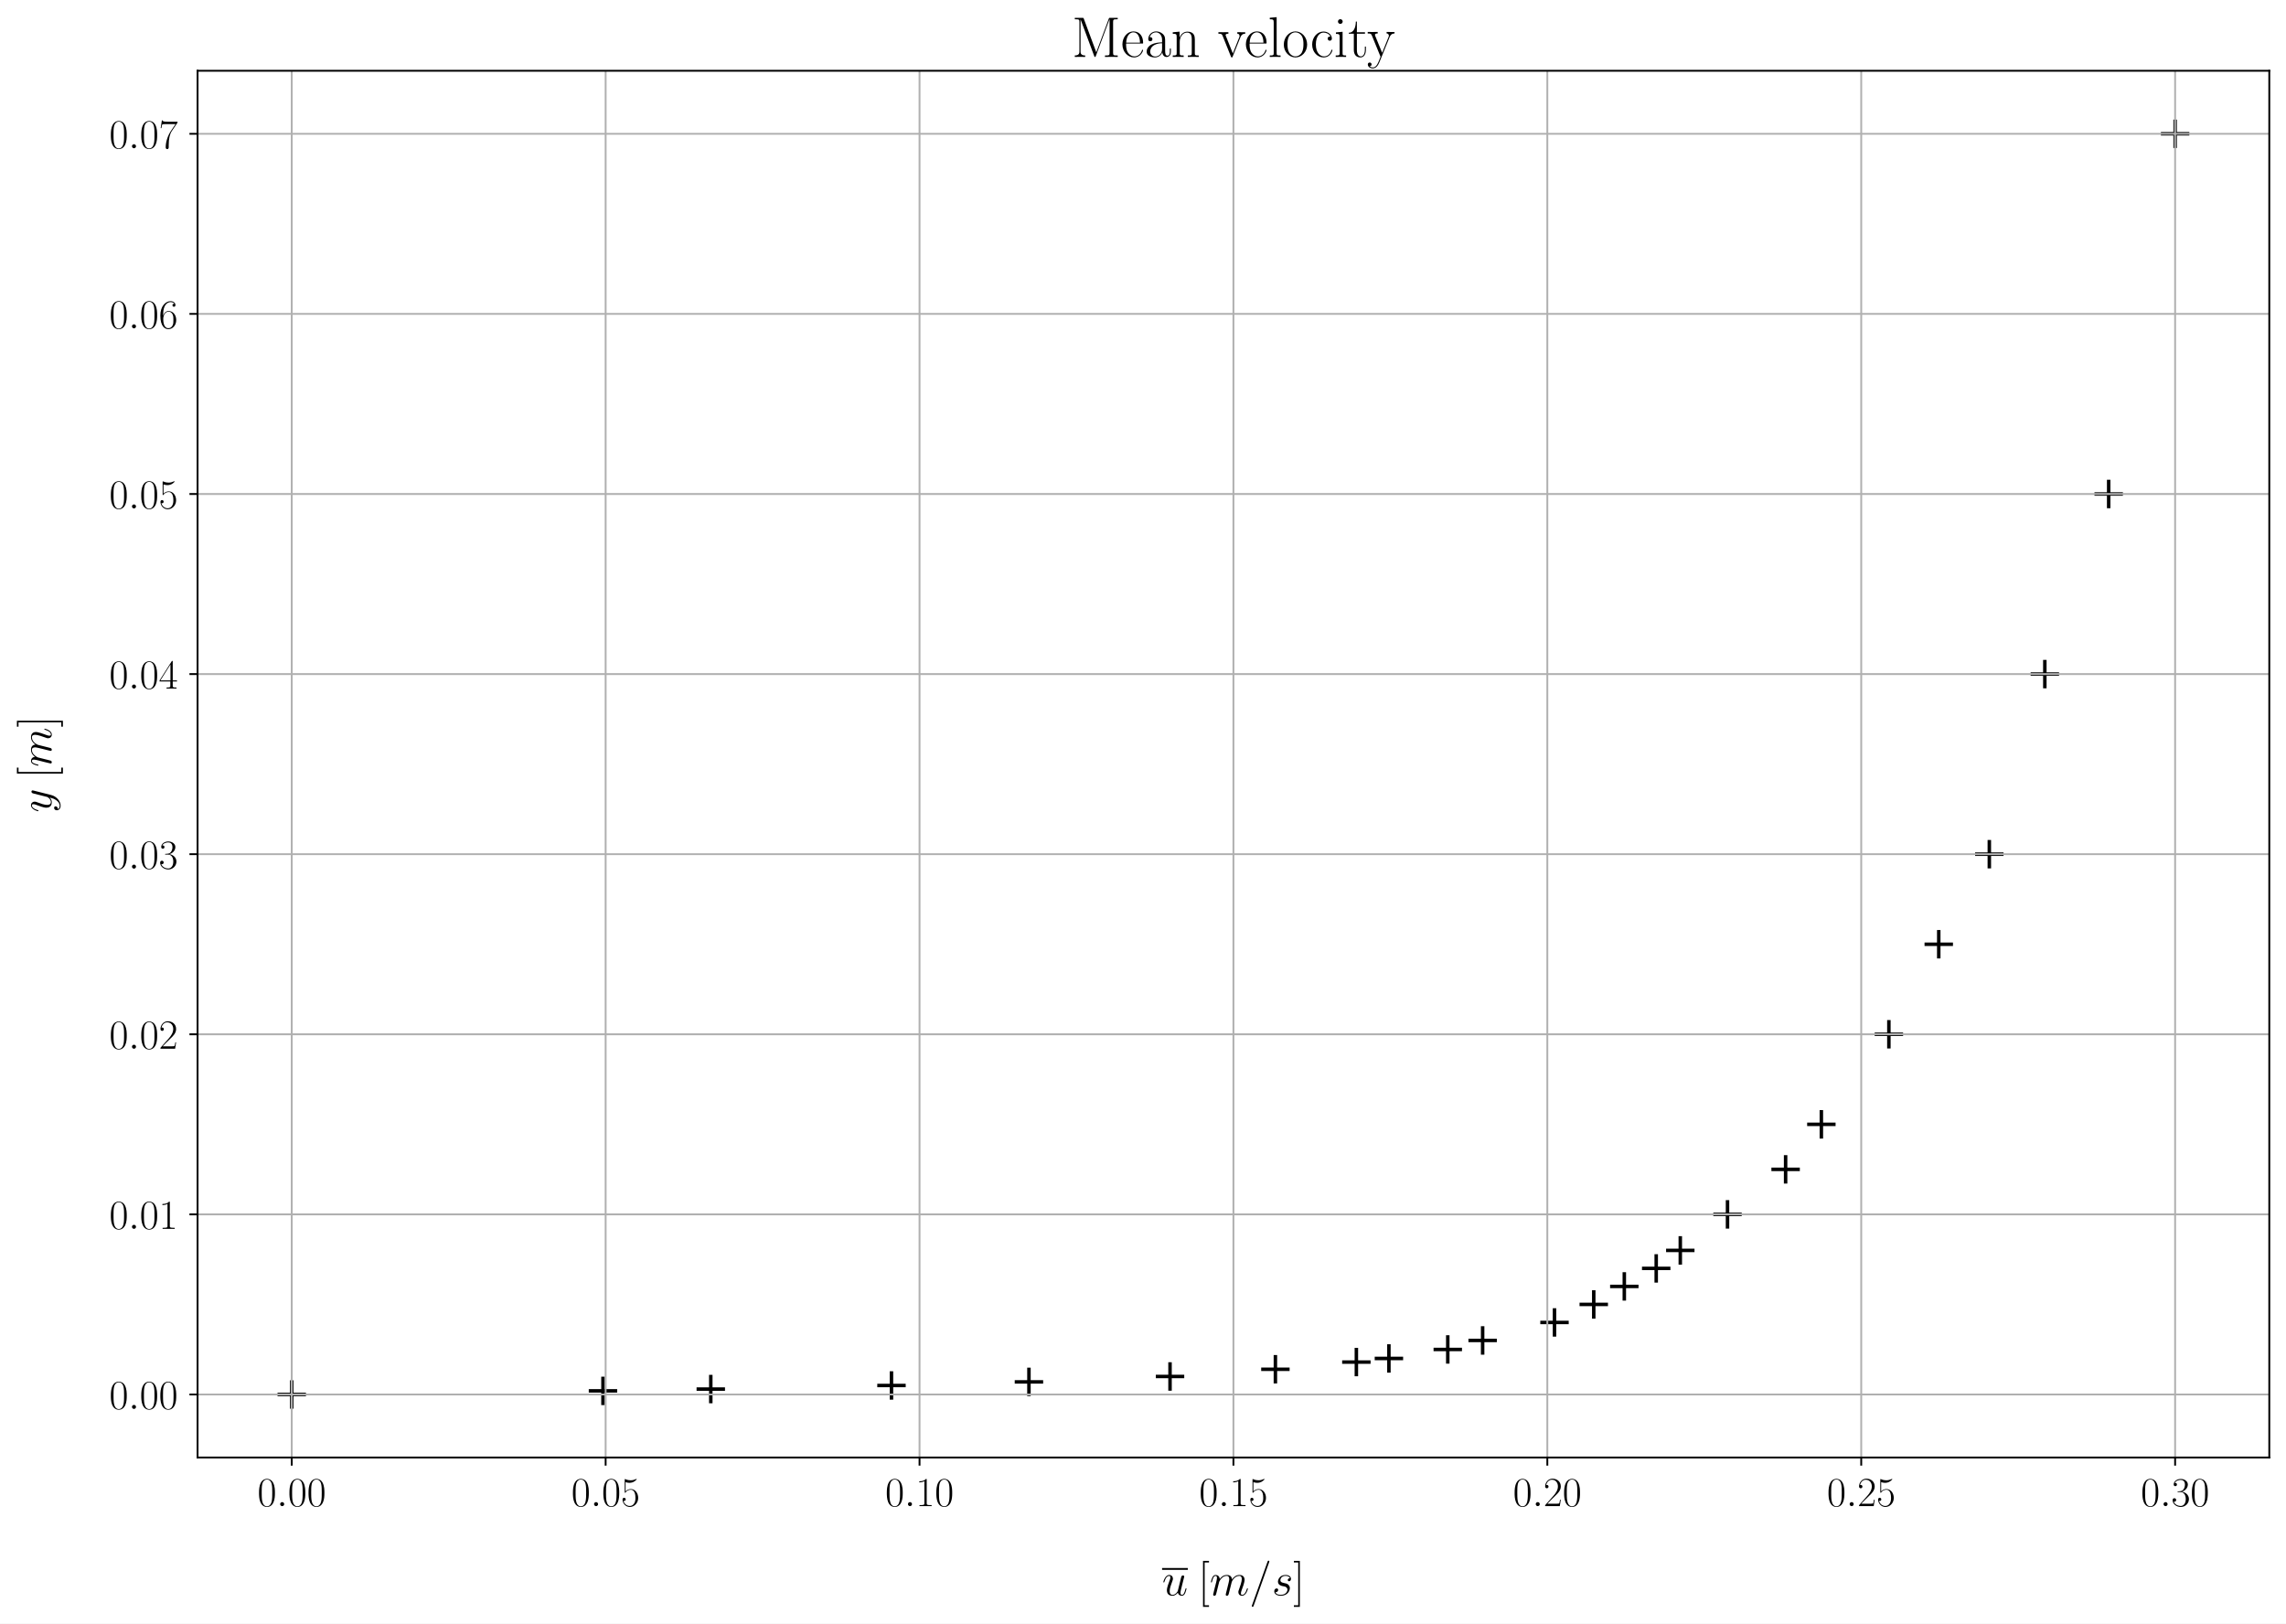
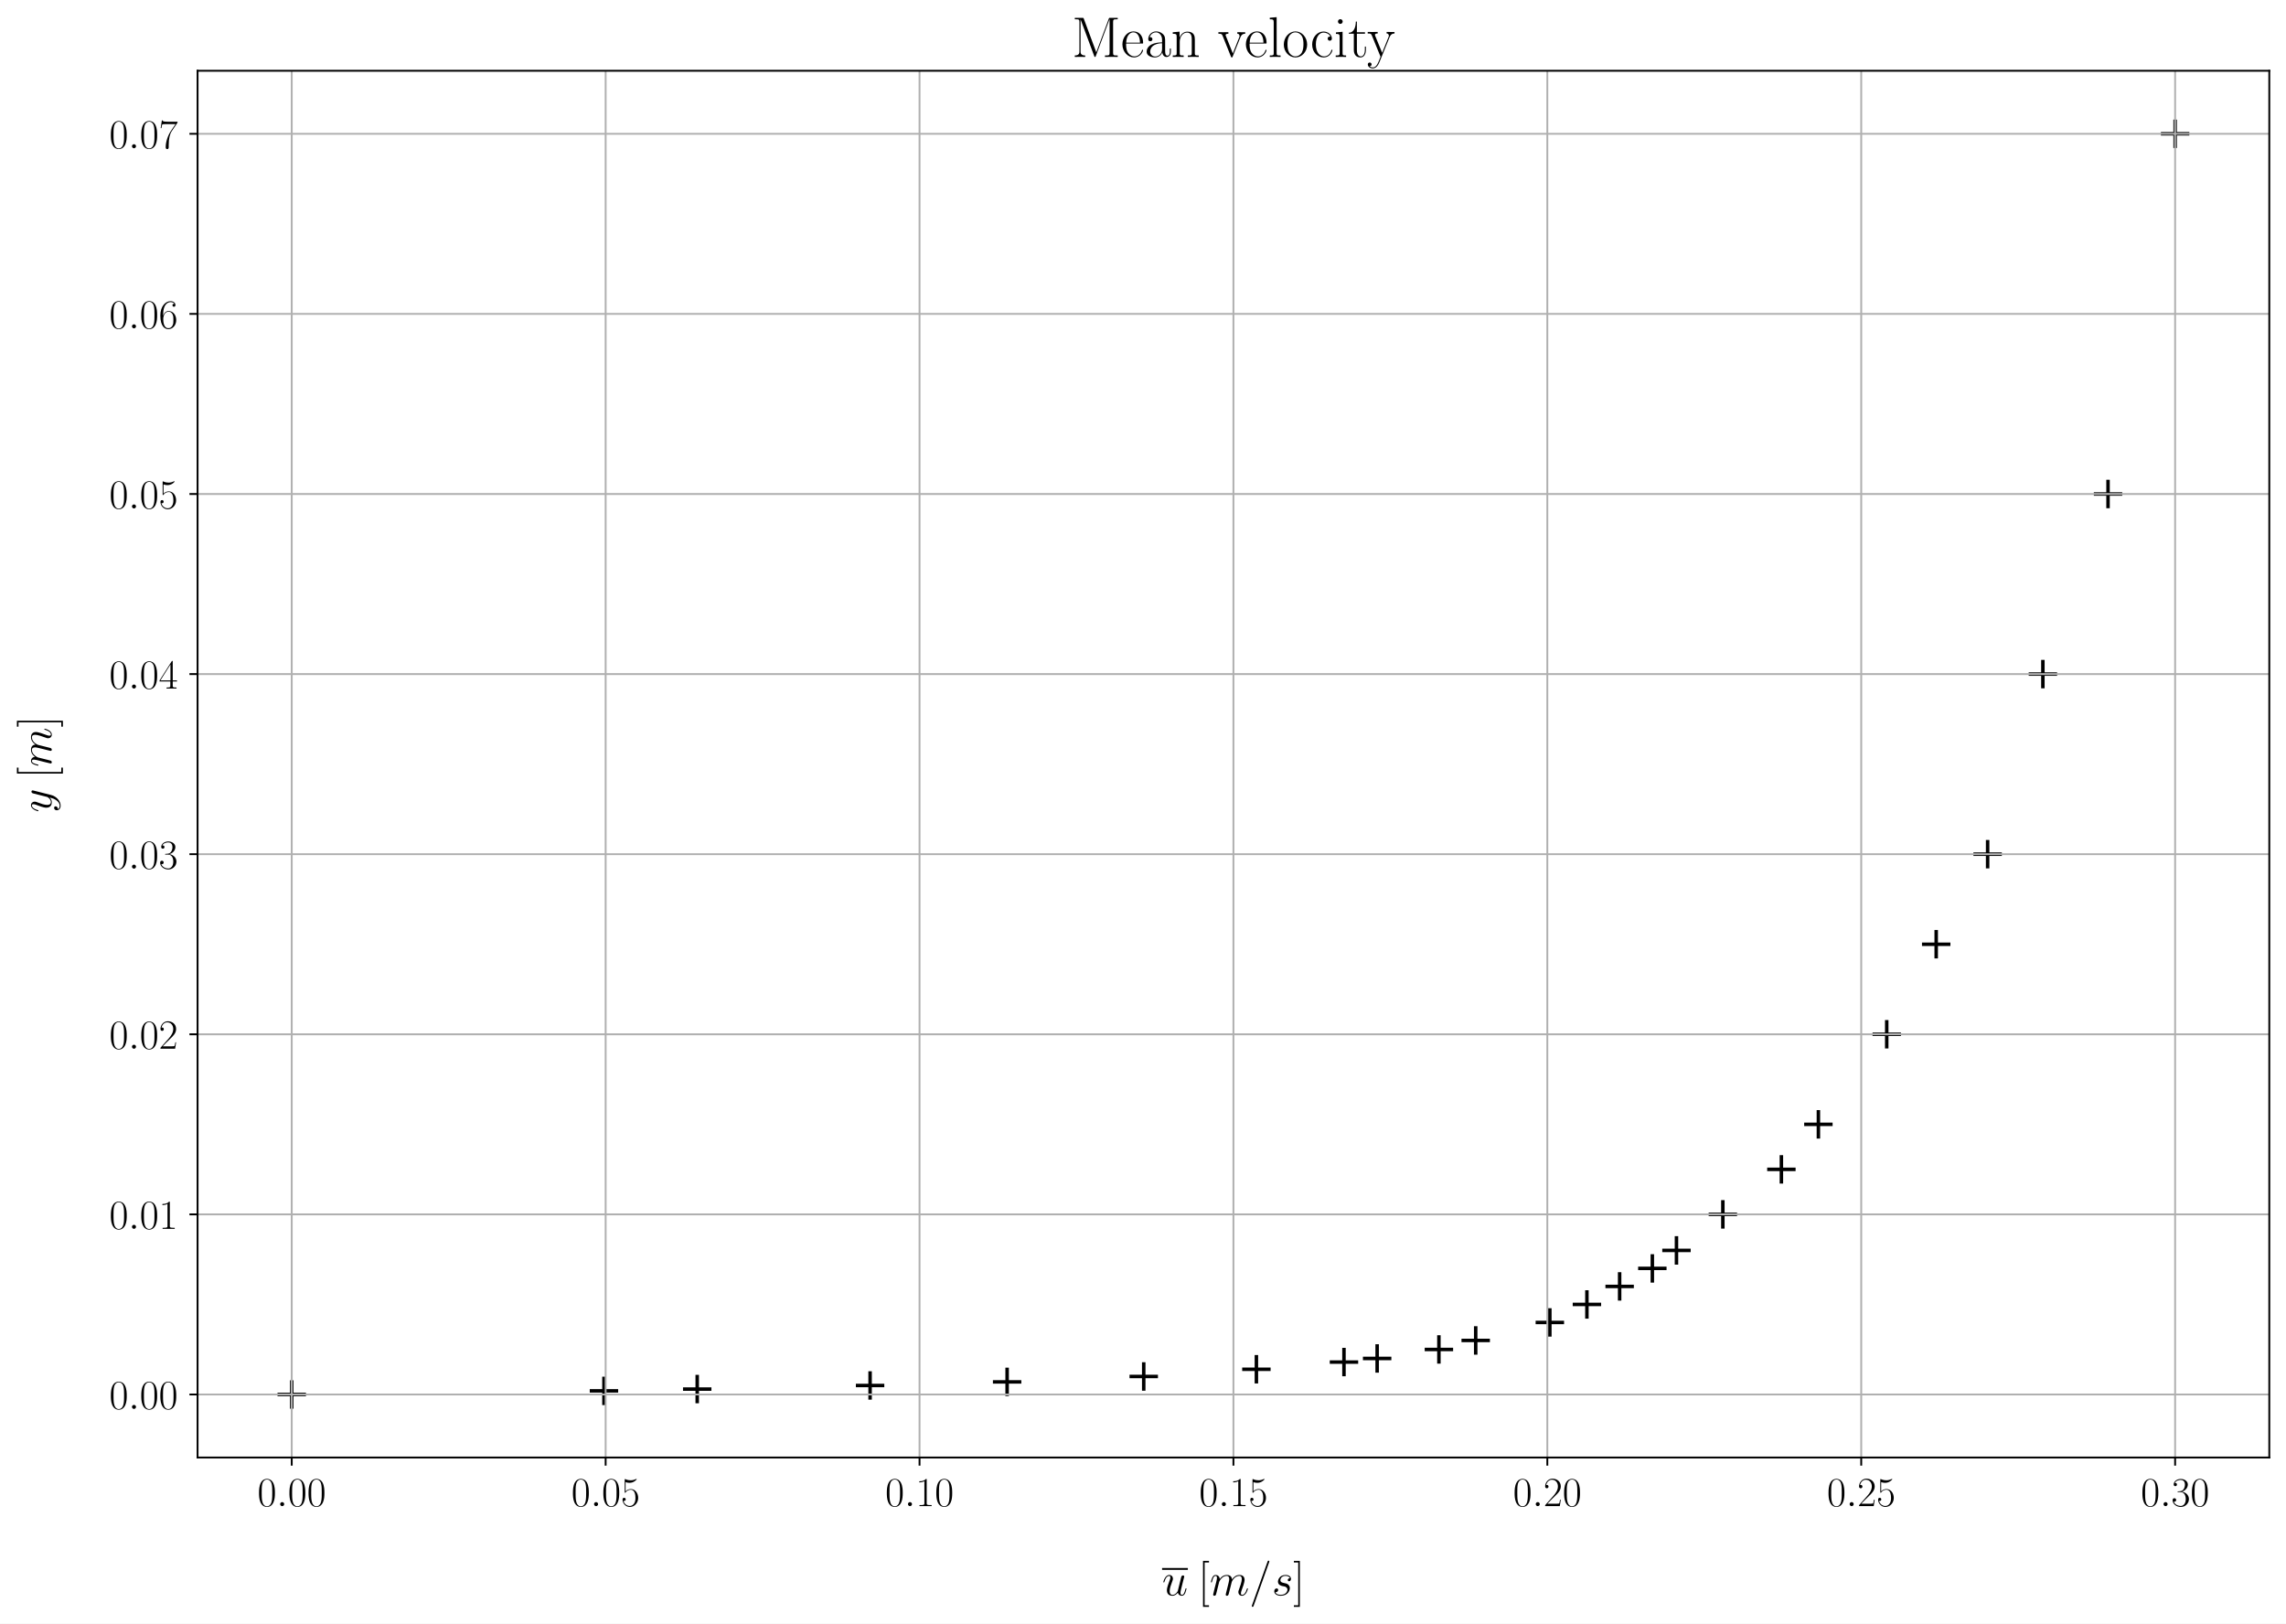
<svg xmlns="http://www.w3.org/2000/svg" xmlns:xlink="http://www.w3.org/1999/xlink" width="985.141pt" height="699.663pt" viewBox="0 0 985.141 699.663" version="1.1">
  <defs>
    <style type="text/css">*{stroke-linejoin: round; stroke-linecap: butt}</style>
  </defs>
  <g id="figure_1">
    <g id="patch_1">
      <path d="M 0 699.663  L 985.141 699.663  L 985.141 0  L 0 0  z " style="fill: #ffffff" />
    </g>
    <g id="axes_1">
      <g id="patch_2">
        <path d="M 85.141 628.096  L 977.941 628.096  L 977.941 30.496  L 85.141 30.496  z " style="fill: #ffffff" />
      </g>
      <g id="PathCollection_1">
        <defs>
-           <path id="m338e5d189f" d="M -6.124 0  L 6.124 0  M 0 6.124  L 0 -6.124  " style="stroke: #000000; stroke-width: 1.5" />
+           <path id="me5a46e0481" d="M -6.124 0  L 6.124 0  M 0 6.124  L 0 -6.124  " style="stroke: #000000; stroke-width: 1.5" />
        </defs>
-         <g clip-path="url(#pfe039bc3ae)">
-           <use xlink:href="#m338e5d189f" x="125.723" y="600.933" style="stroke: #000000; stroke-width: 1.5" />
-           <use xlink:href="#m338e5d189f" x="259.849" y="599.38" style="stroke: #000000; stroke-width: 1.5" />
-           <use xlink:href="#m338e5d189f" x="306.309" y="598.604" style="stroke: #000000; stroke-width: 1.5" />
-           <use xlink:href="#m338e5d189f" x="384.179" y="597.052" style="stroke: #000000; stroke-width: 1.5" />
-           <use xlink:href="#m338e5d189f" x="443.417" y="595.5" style="stroke: #000000; stroke-width: 1.5" />
-           <use xlink:href="#m338e5d189f" x="504.218" y="593.172" style="stroke: #000000; stroke-width: 1.5" />
-           <use xlink:href="#m338e5d189f" x="549.627" y="590.067" style="stroke: #000000; stroke-width: 1.5" />
-           <use xlink:href="#m338e5d189f" x="584.521" y="586.963" style="stroke: #000000; stroke-width: 1.5" />
-           <use xlink:href="#m338e5d189f" x="598.544" y="585.411" style="stroke: #000000; stroke-width: 1.5" />
-           <use xlink:href="#m338e5d189f" x="623.91" y="581.53" style="stroke: #000000; stroke-width: 1.5" />
-           <use xlink:href="#m338e5d189f" x="638.936" y="577.649" style="stroke: #000000; stroke-width: 1.5" />
-           <use xlink:href="#m338e5d189f" x="669.905" y="569.888" style="stroke: #000000; stroke-width: 1.5" />
-           <use xlink:href="#m338e5d189f" x="686.819" y="562.127" style="stroke: #000000; stroke-width: 1.5" />
-           <use xlink:href="#m338e5d189f" x="699.989" y="554.366" style="stroke: #000000; stroke-width: 1.5" />
-           <use xlink:href="#m338e5d189f" x="713.736" y="546.605" style="stroke: #000000; stroke-width: 1.5" />
-           <use xlink:href="#m338e5d189f" x="724.114" y="538.844" style="stroke: #000000; stroke-width: 1.5" />
-           <use xlink:href="#m338e5d189f" x="744.464" y="523.322" style="stroke: #000000; stroke-width: 1.5" />
-           <use xlink:href="#m338e5d189f" x="769.502" y="503.92" style="stroke: #000000; stroke-width: 1.5" />
-           <use xlink:href="#m338e5d189f" x="784.907" y="484.517" style="stroke: #000000; stroke-width: 1.5" />
-           <use xlink:href="#m338e5d189f" x="814.005" y="445.712" style="stroke: #000000; stroke-width: 1.5" />
-           <use xlink:href="#m338e5d189f" x="835.496" y="406.907" style="stroke: #000000; stroke-width: 1.5" />
-           <use xlink:href="#m338e5d189f" x="857.29" y="368.101" style="stroke: #000000; stroke-width: 1.5" />
-           <use xlink:href="#m338e5d189f" x="881.212" y="290.491" style="stroke: #000000; stroke-width: 1.5" />
-           <use xlink:href="#m338e5d189f" x="908.724" y="212.881" style="stroke: #000000; stroke-width: 1.5" />
-           <use xlink:href="#m338e5d189f" x="937.359" y="57.66" style="stroke: #000000; stroke-width: 1.5" />
+         <g clip-path="url(#pc923a6fde2)">
+           <use xlink:href="#me5a46e0481" x="125.723" y="600.933" style="stroke: #000000; stroke-width: 1.5" />
+           <use xlink:href="#me5a46e0481" x="260.273" y="599.38" style="stroke: #000000; stroke-width: 1.5" />
+           <use xlink:href="#me5a46e0481" x="300.464" y="598.604" style="stroke: #000000; stroke-width: 1.5" />
+           <use xlink:href="#me5a46e0481" x="374.96" y="597.052" style="stroke: #000000; stroke-width: 1.5" />
+           <use xlink:href="#me5a46e0481" x="434.014" y="595.5" style="stroke: #000000; stroke-width: 1.5" />
+           <use xlink:href="#me5a46e0481" x="492.886" y="593.172" style="stroke: #000000; stroke-width: 1.5" />
+           <use xlink:href="#me5a46e0481" x="541.438" y="590.067" style="stroke: #000000; stroke-width: 1.5" />
+           <use xlink:href="#me5a46e0481" x="579.178" y="586.963" style="stroke: #000000; stroke-width: 1.5" />
+           <use xlink:href="#me5a46e0481" x="593.475" y="585.411" style="stroke: #000000; stroke-width: 1.5" />
+           <use xlink:href="#me5a46e0481" x="620.089" y="581.53" style="stroke: #000000; stroke-width: 1.5" />
+           <use xlink:href="#me5a46e0481" x="635.947" y="577.649" style="stroke: #000000; stroke-width: 1.5" />
+           <use xlink:href="#me5a46e0481" x="667.898" y="569.888" style="stroke: #000000; stroke-width: 1.5" />
+           <use xlink:href="#me5a46e0481" x="683.873" y="562.127" style="stroke: #000000; stroke-width: 1.5" />
+           <use xlink:href="#me5a46e0481" x="697.974" y="554.366" style="stroke: #000000; stroke-width: 1.5" />
+           <use xlink:href="#me5a46e0481" x="712.069" y="546.605" style="stroke: #000000; stroke-width: 1.5" />
+           <use xlink:href="#me5a46e0481" x="722.472" y="538.844" style="stroke: #000000; stroke-width: 1.5" />
+           <use xlink:href="#me5a46e0481" x="742.458" y="523.322" style="stroke: #000000; stroke-width: 1.5" />
+           <use xlink:href="#me5a46e0481" x="767.682" y="503.92" style="stroke: #000000; stroke-width: 1.5" />
+           <use xlink:href="#me5a46e0481" x="783.627" y="484.517" style="stroke: #000000; stroke-width: 1.5" />
+           <use xlink:href="#me5a46e0481" x="813.078" y="445.712" style="stroke: #000000; stroke-width: 1.5" />
+           <use xlink:href="#me5a46e0481" x="834.396" y="406.907" style="stroke: #000000; stroke-width: 1.5" />
+           <use xlink:href="#me5a46e0481" x="856.56" y="368.101" style="stroke: #000000; stroke-width: 1.5" />
+           <use xlink:href="#me5a46e0481" x="880.372" y="290.491" style="stroke: #000000; stroke-width: 1.5" />
+           <use xlink:href="#me5a46e0481" x="908.446" y="212.881" style="stroke: #000000; stroke-width: 1.5" />
+           <use xlink:href="#me5a46e0481" x="937.359" y="57.66" style="stroke: #000000; stroke-width: 1.5" />
        </g>
      </g>
      <g id="matplotlib.axis_1">
        <g id="xtick_1">
          <g id="line2d_1">
-             <path d="M 125.723 628.096  L 125.723 30.496  " clip-path="url(#pfe039bc3ae)" style="fill: none; stroke: #b0b0b0; stroke-width: 0.8; stroke-linecap: square" />
+             <path d="M 125.723 628.096  L 125.723 30.496  " clip-path="url(#pc923a6fde2)" style="fill: none; stroke: #b0b0b0; stroke-width: 0.8; stroke-linecap: square" />
          </g>
          <g id="line2d_2">
            <defs>
-               <path id="m24358d4eda" d="M 0 0  L 0 3.5  " style="stroke: #000000; stroke-width: 0.8" />
+               <path id="m38d7bb2ec4" d="M 0 0  L 0 3.5  " style="stroke: #000000; stroke-width: 0.8" />
            </defs>
            <g>
-               <use xlink:href="#m24358d4eda" x="125.723" y="628.096" style="stroke: #000000; stroke-width: 0.8" />
+               <use xlink:href="#m38d7bb2ec4" x="125.723" y="628.096" style="stroke: #000000; stroke-width: 0.8" />
            </g>
          </g>
          <g id="text_1">
            <g transform="translate(110.9477 649.0496) scale(0.18 -0.18)">
              <defs>
                <path id="CMR17-30" d="M 2688 2025  C 2688 2416 2682 3080 2413 3591  C 2176 4039 1798 4198 1466 4198  C 1158 4198 768 4058 525 3597  C 269 3118 243 2524 243 2025  C 243 1661 250 1106 448 619  C 723 -39 1216 -128 1466 -128  C 1760 -128 2208 -7 2470 600  C 2662 1042 2688 1559 2688 2025  z M 1466 -26  C 1056 -26 813 325 723 812  C 653 1188 653 1738 653 2096  C 653 2588 653 2997 736 3387  C 858 3929 1216 4096 1466 4096  C 1728 4096 2067 3923 2189 3400  C 2272 3036 2278 2607 2278 2096  C 2278 1680 2278 1169 2202 792  C 2067 95 1690 -26 1466 -26  z " transform="scale(0.015625)" />
                <path id="CMMI12-3a" d="M 1178 307  C 1178 492 1024 619 870 619  C 685 619 557 466 557 313  C 557 128 710 0 864 0  C 1050 0 1178 153 1178 307  z " transform="scale(0.015625)" />
              </defs>
              <use xlink:href="#CMR17-30" transform="scale(0.996264)" />
              <use xlink:href="#CMMI12-3a" transform="translate(45.69048 0) scale(0.996264)" />
              <use xlink:href="#CMR17-30" transform="translate(72.78765 0) scale(0.996264)" />
              <use xlink:href="#CMR17-30" transform="translate(118.4781 0) scale(0.996264)" />
            </g>
          </g>
        </g>
        <g id="xtick_2">
          <g id="line2d_3">
-             <path d="M 260.996 628.096  L 260.996 30.496  " clip-path="url(#pfe039bc3ae)" style="fill: none; stroke: #b0b0b0; stroke-width: 0.8; stroke-linecap: square" />
+             <path d="M 260.996 628.096  L 260.996 30.496  " clip-path="url(#pc923a6fde2)" style="fill: none; stroke: #b0b0b0; stroke-width: 0.8; stroke-linecap: square" />
          </g>
          <g id="line2d_4">
            <g>
-               <use xlink:href="#m24358d4eda" x="260.996" y="628.096" style="stroke: #000000; stroke-width: 0.8" />
+               <use xlink:href="#m38d7bb2ec4" x="260.996" y="628.096" style="stroke: #000000; stroke-width: 0.8" />
            </g>
          </g>
          <g id="text_2">
            <g transform="translate(246.2204 649.0496) scale(0.18 -0.18)">
              <defs>
                <path id="CMR17-35" d="M 730 3692  C 794 3666 1056 3584 1325 3584  C 1920 3584 2246 3911 2432 4100  C 2432 4157 2432 4192 2394 4192  C 2387 4192 2374 4192 2323 4163  C 2099 4058 1837 3973 1517 3973  C 1325 3973 1037 3999 723 4139  C 653 4171 640 4171 634 4171  C 602 4171 595 4164 595 4037  L 595 2203  C 595 2089 595 2057 659 2057  C 691 2057 704 2070 736 2114  C 941 2401 1222 2522 1542 2522  C 1766 2522 2246 2382 2246 1289  C 2246 1085 2246 715 2054 421  C 1894 159 1645 25 1370 25  C 947 25 518 320 403 814  C 429 807 480 795 506 795  C 589 795 749 840 749 1038  C 749 1210 627 1280 506 1280  C 358 1280 262 1190 262 1011  C 262 454 704 -128 1382 -128  C 2042 -128 2669 440 2669 1264  C 2669 2030 2170 2624 1549 2624  C 1222 2624 947 2503 730 2274  L 730 3692  z " transform="scale(0.015625)" />
              </defs>
              <use xlink:href="#CMR17-30" transform="scale(0.996264)" />
              <use xlink:href="#CMMI12-3a" transform="translate(45.69048 0) scale(0.996264)" />
              <use xlink:href="#CMR17-30" transform="translate(72.78765 0) scale(0.996264)" />
              <use xlink:href="#CMR17-35" transform="translate(118.4781 0) scale(0.996264)" />
            </g>
          </g>
        </g>
        <g id="xtick_3">
          <g id="line2d_5">
-             <path d="M 396.268 628.096  L 396.268 30.496  " clip-path="url(#pfe039bc3ae)" style="fill: none; stroke: #b0b0b0; stroke-width: 0.8; stroke-linecap: square" />
+             <path d="M 396.268 628.096  L 396.268 30.496  " clip-path="url(#pc923a6fde2)" style="fill: none; stroke: #b0b0b0; stroke-width: 0.8; stroke-linecap: square" />
          </g>
          <g id="line2d_6">
            <g>
-               <use xlink:href="#m24358d4eda" x="396.268" y="628.096" style="stroke: #000000; stroke-width: 0.8" />
+               <use xlink:href="#m38d7bb2ec4" x="396.268" y="628.096" style="stroke: #000000; stroke-width: 0.8" />
            </g>
          </g>
          <g id="text_3">
            <g transform="translate(381.4931 649.0496) scale(0.18 -0.18)">
              <defs>
                <path id="CMR17-31" d="M 1702 4058  C 1702 4192 1696 4192 1606 4192  C 1357 3916 979 3827 621 3827  C 602 3827 570 3827 563 3808  C 557 3795 557 3782 557 3648  C 755 3648 1088 3686 1344 3839  L 1344 461  C 1344 236 1331 160 781 160  L 589 160  L 589 0  C 896 0 1216 0 1523 0  C 1830 0 2150 0 2458 0  L 2458 160  L 2266 160  C 1715 160 1702 230 1702 458  L 1702 4058  z " transform="scale(0.015625)" />
              </defs>
              <use xlink:href="#CMR17-30" transform="scale(0.996264)" />
              <use xlink:href="#CMMI12-3a" transform="translate(45.69048 0) scale(0.996264)" />
              <use xlink:href="#CMR17-31" transform="translate(72.78765 0) scale(0.996264)" />
              <use xlink:href="#CMR17-30" transform="translate(118.4781 0) scale(0.996264)" />
            </g>
          </g>
        </g>
        <g id="xtick_4">
          <g id="line2d_7">
-             <path d="M 531.541 628.096  L 531.541 30.496  " clip-path="url(#pfe039bc3ae)" style="fill: none; stroke: #b0b0b0; stroke-width: 0.8; stroke-linecap: square" />
+             <path d="M 531.541 628.096  L 531.541 30.496  " clip-path="url(#pc923a6fde2)" style="fill: none; stroke: #b0b0b0; stroke-width: 0.8; stroke-linecap: square" />
          </g>
          <g id="line2d_8">
            <g>
-               <use xlink:href="#m24358d4eda" x="531.541" y="628.096" style="stroke: #000000; stroke-width: 0.8" />
+               <use xlink:href="#m38d7bb2ec4" x="531.541" y="628.096" style="stroke: #000000; stroke-width: 0.8" />
            </g>
          </g>
          <g id="text_4">
            <g transform="translate(516.7658 649.0496) scale(0.18 -0.18)">
              <use xlink:href="#CMR17-30" transform="scale(0.996264)" />
              <use xlink:href="#CMMI12-3a" transform="translate(45.69048 0) scale(0.996264)" />
              <use xlink:href="#CMR17-31" transform="translate(72.78765 0) scale(0.996264)" />
              <use xlink:href="#CMR17-35" transform="translate(118.4781 0) scale(0.996264)" />
            </g>
          </g>
        </g>
        <g id="xtick_5">
          <g id="line2d_9">
-             <path d="M 666.814 628.096  L 666.814 30.496  " clip-path="url(#pfe039bc3ae)" style="fill: none; stroke: #b0b0b0; stroke-width: 0.8; stroke-linecap: square" />
+             <path d="M 666.814 628.096  L 666.814 30.496  " clip-path="url(#pc923a6fde2)" style="fill: none; stroke: #b0b0b0; stroke-width: 0.8; stroke-linecap: square" />
          </g>
          <g id="line2d_10">
            <g>
-               <use xlink:href="#m24358d4eda" x="666.814" y="628.096" style="stroke: #000000; stroke-width: 0.8" />
+               <use xlink:href="#m38d7bb2ec4" x="666.814" y="628.096" style="stroke: #000000; stroke-width: 0.8" />
            </g>
          </g>
          <g id="text_5">
            <g transform="translate(652.0386 649.0496) scale(0.18 -0.18)">
              <defs>
                <path id="CMR17-32" d="M 2669 989  L 2554 989  C 2490 536 2438 459 2413 420  C 2381 369 1920 369 1830 369  L 602 369  C 832 619 1280 1072 1824 1597  C 2214 1967 2669 2402 2669 3035  C 2669 3790 2067 4224 1395 4224  C 691 4224 262 3604 262 3030  C 262 2780 448 2748 525 2748  C 589 2748 781 2787 781 3010  C 781 3207 614 3264 525 3264  C 486 3264 448 3258 422 3245  C 544 3790 915 4058 1306 4058  C 1862 4058 2227 3617 2227 3035  C 2227 2479 1901 2000 1536 1584  L 262 146  L 262 0  L 2515 0  L 2669 989  z " transform="scale(0.015625)" />
              </defs>
              <use xlink:href="#CMR17-30" transform="scale(0.996264)" />
              <use xlink:href="#CMMI12-3a" transform="translate(45.69048 0) scale(0.996264)" />
              <use xlink:href="#CMR17-32" transform="translate(72.78765 0) scale(0.996264)" />
              <use xlink:href="#CMR17-30" transform="translate(118.4781 0) scale(0.996264)" />
            </g>
          </g>
        </g>
        <g id="xtick_6">
          <g id="line2d_11">
-             <path d="M 802.086 628.096  L 802.086 30.496  " clip-path="url(#pfe039bc3ae)" style="fill: none; stroke: #b0b0b0; stroke-width: 0.8; stroke-linecap: square" />
+             <path d="M 802.086 628.096  L 802.086 30.496  " clip-path="url(#pc923a6fde2)" style="fill: none; stroke: #b0b0b0; stroke-width: 0.8; stroke-linecap: square" />
          </g>
          <g id="line2d_12">
            <g>
-               <use xlink:href="#m24358d4eda" x="802.086" y="628.096" style="stroke: #000000; stroke-width: 0.8" />
+               <use xlink:href="#m38d7bb2ec4" x="802.086" y="628.096" style="stroke: #000000; stroke-width: 0.8" />
            </g>
          </g>
          <g id="text_6">
            <g transform="translate(787.3113 649.0496) scale(0.18 -0.18)">
              <use xlink:href="#CMR17-30" transform="scale(0.996264)" />
              <use xlink:href="#CMMI12-3a" transform="translate(45.69048 0) scale(0.996264)" />
              <use xlink:href="#CMR17-32" transform="translate(72.78765 0) scale(0.996264)" />
              <use xlink:href="#CMR17-35" transform="translate(118.4781 0) scale(0.996264)" />
            </g>
          </g>
        </g>
        <g id="xtick_7">
          <g id="line2d_13">
-             <path d="M 937.359 628.096  L 937.359 30.496  " clip-path="url(#pfe039bc3ae)" style="fill: none; stroke: #b0b0b0; stroke-width: 0.8; stroke-linecap: square" />
+             <path d="M 937.359 628.096  L 937.359 30.496  " clip-path="url(#pc923a6fde2)" style="fill: none; stroke: #b0b0b0; stroke-width: 0.8; stroke-linecap: square" />
          </g>
          <g id="line2d_14">
            <g>
-               <use xlink:href="#m24358d4eda" x="937.359" y="628.096" style="stroke: #000000; stroke-width: 0.8" />
+               <use xlink:href="#m38d7bb2ec4" x="937.359" y="628.096" style="stroke: #000000; stroke-width: 0.8" />
            </g>
          </g>
          <g id="text_7">
            <g transform="translate(922.584 649.0496) scale(0.18 -0.18)">
              <defs>
                <path id="CMR17-33" d="M 1414 2157  C 1984 2157 2234 1662 2234 1090  C 2234 320 1824 25 1453 25  C 1114 25 563 194 390 693  C 422 680 454 680 486 680  C 640 680 755 782 755 948  C 755 1133 614 1216 486 1216  C 378 1216 211 1165 211 926  C 211 335 787 -128 1466 -128  C 2176 -128 2720 430 2720 1085  C 2720 1707 2208 2157 1600 2227  C 2086 2328 2554 2756 2554 3329  C 2554 3820 2048 4179 1472 4179  C 890 4179 378 3829 378 3329  C 378 3110 544 3072 627 3072  C 762 3072 877 3155 877 3321  C 877 3486 762 3569 627 3569  C 602 3569 570 3569 544 3557  C 730 3959 1235 4032 1459 4032  C 1683 4032 2106 3925 2106 3320  C 2106 3143 2080 2828 1862 2550  C 1670 2304 1453 2304 1242 2284  C 1210 2284 1062 2269 1037 2269  C 992 2263 966 2257 966 2208  C 966 2163 973 2157 1101 2157  L 1414 2157  z " transform="scale(0.015625)" />
              </defs>
              <use xlink:href="#CMR17-30" transform="scale(0.996264)" />
              <use xlink:href="#CMMI12-3a" transform="translate(45.69048 0) scale(0.996264)" />
              <use xlink:href="#CMR17-33" transform="translate(72.78765 0) scale(0.996264)" />
              <use xlink:href="#CMR17-30" transform="translate(118.4781 0) scale(0.996264)" />
            </g>
          </g>
        </g>
        <g id="text_8">
          <g transform="translate(500.7957 687.4816) scale(0.2 -0.2)">
            <defs>
              <path id="CMMI12-75" d="M 2182 370  C 2266 13 2573 -64 2726 -64  C 2931 -64 3085 70 3187 287  C 3296 517 3379 894 3379 913  C 3379 945 3354 971 3315 971  C 3258 971 3251 939 3226 843  C 3110 402 2995 64 2739 64  C 2547 64 2547 275 2547 358  C 2547 505 2566 568 2630 837  C 2675 1009 2720 1181 2758 1360  L 3021 2401  C 3066 2561 3066 2574 3066 2593  C 3066 2689 2989 2753 2893 2753  C 2707 2753 2662 2593 2624 2433  C 2560 2184 2214 811 2170 588  C 2163 588 1914 64 1446 64  C 1114 64 1050 351 1050 588  C 1050 952 1229 1462 1395 1890  C 1472 2095 1504 2178 1504 2305  C 1504 2580 1306 2816 998 2816  C 410 2816 173 1890 173 1839  C 173 1814 198 1782 243 1782  C 301 1782 307 1807 333 1896  C 486 2441 736 2682 979 2682  C 1043 2682 1146 2682 1146 2478  C 1146 2312 1075 2127 979 1884  C 698 1124 666 881 666 690  C 666 38 1158 -64 1421 -64  C 1830 -64 2054 217 2182 370  z " transform="scale(0.015625)" />
              <path id="CMR17-5b" d="M 1504 -1600  L 1504 -1377  L 902 -1377  L 902 4544  L 1504 4544  L 1504 4767  L 678 4767  L 678 -1600  L 1504 -1600  z " transform="scale(0.015625)" />
              <path id="CMMI12-6d" d="M 1318 1871  C 1331 1910 1491 2229 1728 2433  C 1894 2586 2112 2689 2362 2689  C 2618 2689 2707 2497 2707 2242  C 2707 2203 2707 2076 2630 1775  L 2470 1118  C 2419 926 2298 453 2285 383  C 2259 287 2221 121 2221 96  C 2221 6 2291 -64 2387 -64  C 2579 -64 2611 83 2669 313  L 3053 1839  C 3066 1890 3398 2689 4102 2689  C 4358 2689 4448 2497 4448 2242  C 4448 1884 4198 1188 4058 805  C 4000 651 3968 568 3968 453  C 3968 166 4166 -64 4474 -64  C 5069 -64 5293 875 5293 913  C 5293 945 5267 971 5229 971  C 5171 971 5165 952 5133 843  C 4986 332 4749 64 4493 64  C 4429 64 4326 64 4326 269  C 4326 436 4403 640 4429 710  C 4544 1018 4832 1773 4832 2145  C 4832 2528 4608 2816 4122 2816  C 3693 2816 3347 2574 3091 2197  C 3072 2542 2861 2816 2381 2816  C 1811 2816 1510 2415 1395 2255  C 1376 2618 1114 2816 832 2816  C 646 2816 499 2727 378 2484  C 262 2254 173 1865 173 1839  C 173 1814 198 1782 243 1782  C 294 1782 301 1788 339 1935  C 435 2312 557 2689 813 2689  C 960 2689 1011 2586 1011 2395  C 1011 2254 947 2005 902 1807  L 723 1118  C 698 996 627 709 595 594  C 550 428 480 128 480 96  C 480 6 550 -64 646 -64  C 723 -64 813 -26 864 70  C 877 102 934 326 966 453  L 1107 1028  L 1318 1871  z " transform="scale(0.015625)" />
              <path id="CMMI12-3d" d="M 2746 4562  C 2746 4569 2784 4666 2784 4678  C 2784 4755 2720 4800 2669 4800  C 2637 4800 2579 4800 2528 4659  L 384 -1363  C 384 -1370 346 -1465 346 -1478  C 346 -1555 410 -1600 461 -1600  C 499 -1600 557 -1593 602 -1459  L 2746 4562  z " transform="scale(0.015625)" />
              <path id="CMMI12-73" d="M 1459 1280  C 1568 1261 1741 1223 1779 1216  C 1862 1192 2150 1090 2150 783  C 2150 586 1971 70 1229 70  C 1094 70 614 70 486 436  C 742 404 870 603 870 745  C 870 880 781 950 653 950  C 512 950 326 841 326 552  C 326 173 710 -64 1222 -64  C 2195 -64 2483 651 2483 984  C 2483 1079 2483 1258 2278 1462  C 2118 1616 1965 1648 1619 1718  C 1446 1756 1171 1814 1171 2101  C 1171 2229 1286 2689 1894 2689  C 2163 2689 2426 2589 2490 2368  C 2208 2368 2195 2125 2195 2119  C 2195 1984 2317 1946 2374 1946  C 2464 1946 2643 2015 2643 2281  C 2643 2545 2400 2816 1901 2816  C 1062 2816 838 2160 838 1899  C 838 1414 1312 1312 1459 1280  z " transform="scale(0.015625)" />
              <path id="CMR17-5d" d="M 915 4767  L 90 4767  L 90 4544  L 691 4544  L 691 -1377  L 90 -1377  L 90 -1600  L 915 -1600  L 915 4767  z " transform="scale(0.015625)" />
            </defs>
            <use xlink:href="#CMMI12-75" transform="scale(0.996264)" />
            <use xlink:href="#CMR17-5b" transform="translate(77.65954 0) scale(0.996264)" />
            <use xlink:href="#CMMI12-6d" transform="translate(102.5306 0) scale(0.996264)" />
            <use xlink:href="#CMMI12-3d" transform="translate(187.8578 0) scale(0.996264)" />
            <use xlink:href="#CMMI12-73" transform="translate(236.6327 0) scale(0.996264)" />
            <use xlink:href="#CMR17-5d" transform="translate(282.5828 0) scale(0.996264)" />
            <path d="M 0 54.85  L 55.52 54.85  L 55.52 58.835  L 0 58.835  L 0 54.85  z " />
          </g>
        </g>
      </g>
      <g id="matplotlib.axis_2">
        <g id="ytick_1">
          <g id="line2d_15">
-             <path d="M 85.141 600.933  L 977.941 600.933  " clip-path="url(#pfe039bc3ae)" style="fill: none; stroke: #b0b0b0; stroke-width: 0.8; stroke-linecap: square" />
+             <path d="M 85.141 600.933  L 977.941 600.933  " clip-path="url(#pc923a6fde2)" style="fill: none; stroke: #b0b0b0; stroke-width: 0.8; stroke-linecap: square" />
          </g>
          <g id="line2d_16">
            <defs>
-               <path id="m09287050f3" d="M 0 0  L -3.5 0  " style="stroke: #000000; stroke-width: 0.8" />
+               <path id="m503695d10f" d="M 0 0  L -3.5 0  " style="stroke: #000000; stroke-width: 0.8" />
            </defs>
            <g>
-               <use xlink:href="#m09287050f3" x="85.141" y="600.933" style="stroke: #000000; stroke-width: 0.8" />
+               <use xlink:href="#m503695d10f" x="85.141" y="600.933" style="stroke: #000000; stroke-width: 0.8" />
            </g>
          </g>
          <g id="text_9">
            <g transform="translate(47.09067 607.1593) scale(0.18 -0.18)">
              <use xlink:href="#CMR17-30" transform="scale(0.996264)" />
              <use xlink:href="#CMMI12-3a" transform="translate(45.69048 0) scale(0.996264)" />
              <use xlink:href="#CMR17-30" transform="translate(72.78765 0) scale(0.996264)" />
              <use xlink:href="#CMR17-30" transform="translate(118.4781 0) scale(0.996264)" />
            </g>
          </g>
        </g>
        <g id="ytick_2">
          <g id="line2d_17">
-             <path d="M 85.141 523.322  L 977.941 523.322  " clip-path="url(#pfe039bc3ae)" style="fill: none; stroke: #b0b0b0; stroke-width: 0.8; stroke-linecap: square" />
+             <path d="M 85.141 523.322  L 977.941 523.322  " clip-path="url(#pc923a6fde2)" style="fill: none; stroke: #b0b0b0; stroke-width: 0.8; stroke-linecap: square" />
          </g>
          <g id="line2d_18">
            <g>
-               <use xlink:href="#m09287050f3" x="85.141" y="523.322" style="stroke: #000000; stroke-width: 0.8" />
+               <use xlink:href="#m503695d10f" x="85.141" y="523.322" style="stroke: #000000; stroke-width: 0.8" />
            </g>
          </g>
          <g id="text_10">
            <g transform="translate(47.09067 529.5489) scale(0.18 -0.18)">
              <use xlink:href="#CMR17-30" transform="scale(0.996264)" />
              <use xlink:href="#CMMI12-3a" transform="translate(45.69048 0) scale(0.996264)" />
              <use xlink:href="#CMR17-30" transform="translate(72.78765 0) scale(0.996264)" />
              <use xlink:href="#CMR17-31" transform="translate(118.4781 0) scale(0.996264)" />
            </g>
          </g>
        </g>
        <g id="ytick_3">
          <g id="line2d_19">
-             <path d="M 85.141 445.712  L 977.941 445.712  " clip-path="url(#pfe039bc3ae)" style="fill: none; stroke: #b0b0b0; stroke-width: 0.8; stroke-linecap: square" />
+             <path d="M 85.141 445.712  L 977.941 445.712  " clip-path="url(#pc923a6fde2)" style="fill: none; stroke: #b0b0b0; stroke-width: 0.8; stroke-linecap: square" />
          </g>
          <g id="line2d_20">
            <g>
-               <use xlink:href="#m09287050f3" x="85.141" y="445.712" style="stroke: #000000; stroke-width: 0.8" />
+               <use xlink:href="#m503695d10f" x="85.141" y="445.712" style="stroke: #000000; stroke-width: 0.8" />
            </g>
          </g>
          <g id="text_11">
            <g transform="translate(47.09067 451.9385) scale(0.18 -0.18)">
              <use xlink:href="#CMR17-30" transform="scale(0.996264)" />
              <use xlink:href="#CMMI12-3a" transform="translate(45.69048 0) scale(0.996264)" />
              <use xlink:href="#CMR17-30" transform="translate(72.78765 0) scale(0.996264)" />
              <use xlink:href="#CMR17-32" transform="translate(118.4781 0) scale(0.996264)" />
            </g>
          </g>
        </g>
        <g id="ytick_4">
          <g id="line2d_21">
-             <path d="M 85.141 368.101  L 977.941 368.101  " clip-path="url(#pfe039bc3ae)" style="fill: none; stroke: #b0b0b0; stroke-width: 0.8; stroke-linecap: square" />
+             <path d="M 85.141 368.101  L 977.941 368.101  " clip-path="url(#pc923a6fde2)" style="fill: none; stroke: #b0b0b0; stroke-width: 0.8; stroke-linecap: square" />
          </g>
          <g id="line2d_22">
            <g>
-               <use xlink:href="#m09287050f3" x="85.141" y="368.101" style="stroke: #000000; stroke-width: 0.8" />
+               <use xlink:href="#m503695d10f" x="85.141" y="368.101" style="stroke: #000000; stroke-width: 0.8" />
            </g>
          </g>
          <g id="text_12">
            <g transform="translate(47.09067 374.3281) scale(0.18 -0.18)">
              <use xlink:href="#CMR17-30" transform="scale(0.996264)" />
              <use xlink:href="#CMMI12-3a" transform="translate(45.69048 0) scale(0.996264)" />
              <use xlink:href="#CMR17-30" transform="translate(72.78765 0) scale(0.996264)" />
              <use xlink:href="#CMR17-33" transform="translate(118.4781 0) scale(0.996264)" />
            </g>
          </g>
        </g>
        <g id="ytick_5">
          <g id="line2d_23">
-             <path d="M 85.141 290.491  L 977.941 290.491  " clip-path="url(#pfe039bc3ae)" style="fill: none; stroke: #b0b0b0; stroke-width: 0.8; stroke-linecap: square" />
+             <path d="M 85.141 290.491  L 977.941 290.491  " clip-path="url(#pc923a6fde2)" style="fill: none; stroke: #b0b0b0; stroke-width: 0.8; stroke-linecap: square" />
          </g>
          <g id="line2d_24">
            <g>
-               <use xlink:href="#m09287050f3" x="85.141" y="290.491" style="stroke: #000000; stroke-width: 0.8" />
+               <use xlink:href="#m503695d10f" x="85.141" y="290.491" style="stroke: #000000; stroke-width: 0.8" />
            </g>
          </g>
          <g id="text_13">
            <g transform="translate(47.09067 296.7177) scale(0.18 -0.18)">
              <defs>
                <path id="CMR17-34" d="M 2150 4122  C 2150 4256 2144 4256 2029 4256  L 128 1254  L 128 1088  L 1779 1088  L 1779 457  C 1779 224 1766 160 1318 160  L 1197 160  L 1197 0  C 1402 0 1747 0 1965 0  C 2182 0 2528 0 2733 0  L 2733 160  L 2611 160  C 2163 160 2150 224 2150 457  L 2150 1088  L 2803 1088  L 2803 1254  L 2150 1254  L 2150 4122  z M 1798 3703  L 1798 1254  L 256 1254  L 1798 3703  z " transform="scale(0.015625)" />
              </defs>
              <use xlink:href="#CMR17-30" transform="scale(0.996264)" />
              <use xlink:href="#CMMI12-3a" transform="translate(45.69048 0) scale(0.996264)" />
              <use xlink:href="#CMR17-30" transform="translate(72.78765 0) scale(0.996264)" />
              <use xlink:href="#CMR17-34" transform="translate(118.4781 0) scale(0.996264)" />
            </g>
          </g>
        </g>
        <g id="ytick_6">
          <g id="line2d_25">
-             <path d="M 85.141 212.881  L 977.941 212.881  " clip-path="url(#pfe039bc3ae)" style="fill: none; stroke: #b0b0b0; stroke-width: 0.8; stroke-linecap: square" />
+             <path d="M 85.141 212.881  L 977.941 212.881  " clip-path="url(#pc923a6fde2)" style="fill: none; stroke: #b0b0b0; stroke-width: 0.8; stroke-linecap: square" />
          </g>
          <g id="line2d_26">
            <g>
-               <use xlink:href="#m09287050f3" x="85.141" y="212.881" style="stroke: #000000; stroke-width: 0.8" />
+               <use xlink:href="#m503695d10f" x="85.141" y="212.881" style="stroke: #000000; stroke-width: 0.8" />
            </g>
          </g>
          <g id="text_14">
            <g transform="translate(47.09067 219.1073) scale(0.18 -0.18)">
              <use xlink:href="#CMR17-30" transform="scale(0.996264)" />
              <use xlink:href="#CMMI12-3a" transform="translate(45.69048 0) scale(0.996264)" />
              <use xlink:href="#CMR17-30" transform="translate(72.78765 0) scale(0.996264)" />
              <use xlink:href="#CMR17-35" transform="translate(118.4781 0) scale(0.996264)" />
            </g>
          </g>
        </g>
        <g id="ytick_7">
          <g id="line2d_27">
-             <path d="M 85.141 135.27  L 977.941 135.27  " clip-path="url(#pfe039bc3ae)" style="fill: none; stroke: #b0b0b0; stroke-width: 0.8; stroke-linecap: square" />
+             <path d="M 85.141 135.27  L 977.941 135.27  " clip-path="url(#pc923a6fde2)" style="fill: none; stroke: #b0b0b0; stroke-width: 0.8; stroke-linecap: square" />
          </g>
          <g id="line2d_28">
            <g>
-               <use xlink:href="#m09287050f3" x="85.141" y="135.27" style="stroke: #000000; stroke-width: 0.8" />
+               <use xlink:href="#m503695d10f" x="85.141" y="135.27" style="stroke: #000000; stroke-width: 0.8" />
            </g>
          </g>
          <g id="text_15">
            <g transform="translate(47.09067 141.4969) scale(0.18 -0.18)">
              <defs>
                <path id="CMR17-36" d="M 678 2176  C 678 3690 1395 4032 1811 4032  C 1946 4032 2272 4009 2400 3776  C 2298 3776 2106 3776 2106 3553  C 2106 3381 2246 3323 2336 3323  C 2394 3323 2566 3348 2566 3560  C 2566 3954 2246 4179 1805 4179  C 1043 4179 243 3390 243 1984  C 243 253 966 -128 1478 -128  C 2099 -128 2688 427 2688 1283  C 2688 2081 2170 2662 1517 2662  C 1126 2662 838 2407 678 1960  L 678 2176  z M 1478 25  C 691 25 691 1200 691 1436  C 691 1896 909 2560 1504 2560  C 1613 2560 1926 2560 2138 2120  C 2253 1870 2253 1609 2253 1289  C 2253 944 2253 690 2118 434  C 1978 171 1773 25 1478 25  z " transform="scale(0.015625)" />
              </defs>
              <use xlink:href="#CMR17-30" transform="scale(0.996264)" />
              <use xlink:href="#CMMI12-3a" transform="translate(45.69048 0) scale(0.996264)" />
              <use xlink:href="#CMR17-30" transform="translate(72.78765 0) scale(0.996264)" />
              <use xlink:href="#CMR17-36" transform="translate(118.4781 0) scale(0.996264)" />
            </g>
          </g>
        </g>
        <g id="ytick_8">
          <g id="line2d_29">
-             <path d="M 85.141 57.66  L 977.941 57.66  " clip-path="url(#pfe039bc3ae)" style="fill: none; stroke: #b0b0b0; stroke-width: 0.8; stroke-linecap: square" />
+             <path d="M 85.141 57.66  L 977.941 57.66  " clip-path="url(#pc923a6fde2)" style="fill: none; stroke: #b0b0b0; stroke-width: 0.8; stroke-linecap: square" />
          </g>
          <g id="line2d_30">
            <g>
-               <use xlink:href="#m09287050f3" x="85.141" y="57.66" style="stroke: #000000; stroke-width: 0.8" />
+               <use xlink:href="#m503695d10f" x="85.141" y="57.66" style="stroke: #000000; stroke-width: 0.8" />
            </g>
          </g>
          <g id="text_16">
            <g transform="translate(47.09067 63.88654) scale(0.18 -0.18)">
              <defs>
                <path id="CMR17-37" d="M 2886 3941  L 2886 4081  L 1382 4081  C 634 4081 621 4165 595 4288  L 480 4288  L 294 3094  L 410 3094  C 429 3215 474 3540 550 3661  C 589 3712 1062 3712 1171 3712  L 2579 3712  L 1869 2661  C 1395 1954 1069 999 1069 165  C 1069 89 1069 -128 1299 -128  C 1530 -128 1530 89 1530 171  L 1530 465  C 1530 1508 1709 2196 2003 2636  L 2886 3941  z " transform="scale(0.015625)" />
              </defs>
              <use xlink:href="#CMR17-30" transform="scale(0.996264)" />
              <use xlink:href="#CMMI12-3a" transform="translate(45.69048 0) scale(0.996264)" />
              <use xlink:href="#CMR17-30" transform="translate(72.78765 0) scale(0.996264)" />
              <use xlink:href="#CMR17-37" transform="translate(118.4781 0) scale(0.996264)" />
            </g>
          </g>
        </g>
        <g id="text_17">
          <g transform="translate(22.12602 350.1309) rotate(-90) scale(0.2 -0.2)">
            <defs>
              <path id="CMMI12-79" d="M 1683 -700  C 1510 -939 1261 -1152 947 -1152  C 870 -1152 563 -1152 467 -889  C 486 -895 518 -895 531 -895  C 723 -895 851 -729 851 -582  C 851 -435 730 -384 634 -384  C 531 -384 307 -458 307 -759  C 307 -1071 582 -1286 947 -1286  C 1587 -1286 2234 -700 2413 6  L 3040 2485  C 3046 2517 3059 2556 3059 2594  C 3059 2689 2982 2753 2886 2753  C 2829 2753 2694 2727 2643 2535  L 2170 658  C 2138 543 2138 530 2086 460  C 1958 281 1747 64 1440 64  C 1082 64 1050 415 1050 588  C 1050 952 1222 1443 1395 1903  C 1466 2088 1504 2178 1504 2305  C 1504 2574 1312 2816 998 2816  C 410 2816 173 1890 173 1839  C 173 1814 198 1782 243 1782  C 301 1782 307 1807 333 1897  C 486 2433 730 2689 979 2689  C 1037 2689 1146 2689 1146 2478  C 1146 2312 1075 2127 979 1884  C 666 1047 666 837 666 683  C 666 77 1101 -64 1421 -64  C 1606 -64 1837 -6 2061 230  L 2067 224  C 1971 -147 1907 -392 1683 -700  z " transform="scale(0.015625)" />
            </defs>
            <use xlink:href="#CMMI12-79" transform="scale(0.996264)" />
            <use xlink:href="#CMR17-5b" transform="translate(73.27799 0) scale(0.996264)" />
            <use xlink:href="#CMMI12-6d" transform="translate(98.14905 0) scale(0.996264)" />
            <use xlink:href="#CMR17-5d" transform="translate(183.4763 0) scale(0.996264)" />
          </g>
        </g>
      </g>
      <g id="patch_3">
        <path d="M 85.141 628.096  L 85.141 30.496  " style="fill: none; stroke: #000000; stroke-width: 0.8; stroke-linejoin: miter; stroke-linecap: square" />
      </g>
      <g id="patch_4">
        <path d="M 977.941 628.096  L 977.941 30.496  " style="fill: none; stroke: #000000; stroke-width: 0.8; stroke-linejoin: miter; stroke-linecap: square" />
      </g>
      <g id="patch_5">
        <path d="M 85.141 628.096  L 977.941 628.096  " style="fill: none; stroke: #000000; stroke-width: 0.8; stroke-linejoin: miter; stroke-linecap: square" />
      </g>
      <g id="patch_6">
        <path d="M 85.141 30.496  L 977.941 30.496  " style="fill: none; stroke: #000000; stroke-width: 0.8; stroke-linejoin: miter; stroke-linecap: square" />
      </g>
      <g id="text_18">
        <g transform="translate(461.8533 24.49625) scale(0.25 -0.25)">
          <defs>
            <path id="CMR17-4d" d="M 1338 4224  C 1299 4320 1293 4320 1158 4320  L 339 4320  L 339 4160  C 781 4160 851 4160 851 3875  L 851 610  C 851 451 851 153 339 153  L 339 -13  C 486 0 755 0 915 0  C 1075 0 1344 0 1491 -13  L 1491 153  C 979 153 979 451 979 610  L 979 4135  L 986 4135  L 2490 89  C 2515 25 2528 -13 2579 -13  C 2630 -13 2643 25 2669 89  L 4186 4166  L 4192 4166  L 4192 438  C 4192 153 4122 153 3680 153  L 3680 -13  C 3853 0 4198 0 4384 0  C 4570 0 4922 0 5094 -13  L 5094 153  C 4653 153 4582 153 4582 438  L 4582 3875  C 4582 4160 4653 4160 5094 4160  L 5094 4320  L 4282 4320  C 4147 4320 4141 4314 4102 4218  L 2720 502  L 1338 4224  z " transform="scale(0.015625)" />
            <path id="CMR17-65" d="M 2438 1472  C 2464 1498 2464 1511 2464 1576  C 2464 2238 2118 2816 1389 2816  C 710 2816 173 2169 173 1383  C 173 551 781 -64 1459 -64  C 2176 -64 2458 607 2458 740  C 2458 784 2419 784 2406 784  C 2362 784 2355 771 2330 696  C 2189 265 1837 51 1504 51  C 1229 51 954 203 781 480  C 582 803 582 1176 582 1472  L 2438 1472  z M 589 1568  C 634 2505 1126 2714 1382 2714  C 1818 2714 2112 2297 2118 1568  L 589 1568  z " transform="scale(0.015625)" />
            <path id="CMR17-61" d="M 2304 1653  C 2304 2072 2304 2294 2035 2543  C 1798 2752 1523 2816 1306 2816  C 800 2816 435 2407 435 1971  C 435 1728 627 1728 666 1728  C 749 1728 896 1778 896 1954  C 896 2112 774 2181 666 2181  C 640 2181 608 2174 589 2168  C 723 2592 1069 2714 1293 2714  C 1613 2714 1965 2429 1965 1885  L 1965 1600  C 1587 1600 1133 1549 774 1357  C 371 1133 256 813 256 570  C 256 77 832 -64 1171 -64  C 1523 -64 1850 139 1990 511  C 2003 233 2182 -18 2464 -18  C 2598 -18 2938 70 2938 567  L 2938 920  L 2822 920  L 2822 562  C 2822 178 2650 128 2566 128  C 2304 128 2304 458 2304 738  L 2304 1653  z M 1965 870  C 1965 317 1568 38 1216 38  C 896 38 646 275 646 570  C 646 761 730 1100 1101 1305  C 1408 1478 1760 1504 1965 1504  L 1965 870  z " transform="scale(0.015625)" />
            <path id="CMR17-6e" d="M 2656 1933  C 2656 2259 2592 2790 1837 2790  C 1331 2790 1069 2400 973 2144  L 966 2144  L 966 2790  L 211 2720  L 211 2554  C 589 2554 646 2515 646 2208  L 646 428  C 646 184 621 153 211 153  L 211 -13  C 365 0 646 0 813 0  C 979 0 1267 0 1421 -13  L 1421 153  C 1011 153 986 178 986 428  L 986 1658  C 986 2247 1344 2688 1792 2688  C 2266 2688 2317 2266 2317 1958  L 2317 428  C 2317 184 2291 153 1882 153  L 1882 -13  C 2035 0 2317 0 2483 0  C 2650 0 2938 0 3091 -13  L 3091 153  C 2682 153 2656 178 2656 428  L 2656 1933  z " transform="scale(0.015625)" />
            <path id="CMR17-76" d="M 2502 2163  C 2560 2304 2662 2560 3034 2560  L 3034 2726  C 2912 2726 2752 2726 2630 2726  C 2496 2726 2285 2726 2157 2732  L 2157 2566  C 2317 2553 2406 2477 2406 2311  C 2406 2253 2406 2240 2368 2151  L 1664 377  L 902 2286  C 864 2369 864 2381 864 2407  C 864 2560 1075 2560 1171 2560  L 1171 2732  C 1018 2726 736 2726 576 2726  C 403 2726 205 2726 64 2732  L 64 2560  C 307 2560 442 2560 518 2362  L 1446 44  C 1485 -51 1491 -64 1549 -64  C 1606 -64 1613 -51 1651 44  L 2502 2163  z " transform="scale(0.015625)" />
            <path id="CMR17-6c" d="M 979 4396  L 218 4326  L 218 4160  C 595 4160 653 4122 653 3817  L 653 426  C 653 184 627 153 218 153  L 218 -13  C 371 0 653 0 813 0  C 979 0 1261 0 1414 -13  L 1414 153  C 1005 153 979 178 979 426  L 979 4396  z " transform="scale(0.015625)" />
            <path id="CMR17-6f" d="M 2758 1356  C 2758 2176 2163 2816 1466 2816  C 768 2816 173 2176 173 1356  C 173 551 768 -64 1466 -64  C 2163 -64 2758 551 2758 1356  z M 1466 51  C 1165 51 909 230 762 480  C 602 767 582 1126 582 1408  C 582 1677 595 2010 762 2298  C 890 2509 1139 2714 1466 2714  C 1754 2714 1997 2554 2150 2330  C 2349 2029 2349 1607 2349 1408  C 2349 1158 2336 775 2163 467  C 1984 173 1709 51 1466 51  z " transform="scale(0.015625)" />
            <path id="CMR17-63" d="M 2234 2240  C 2112 2240 1933 2240 1933 2017  C 1933 1838 2080 1787 2163 1787  C 2208 1787 2394 1807 2394 2024  C 2394 2467 1958 2803 1466 2803  C 787 2803 211 2178 211 1363  C 211 516 813 -64 1466 -64  C 2259 -64 2458 677 2458 748  C 2458 774 2451 793 2406 793  C 2362 793 2355 787 2330 703  C 2163 180 1798 51 1523 51  C 1114 51 621 427 621 1369  C 621 2338 1094 2688 1472 2688  C 1722 2688 2093 2573 2234 2240  z " transform="scale(0.015625)" />
            <path id="CMR17-69" d="M 992 3909  C 992 4049 877 4170 730 4170  C 589 4170 467 4056 467 3909  C 467 3769 582 3648 730 3648  C 870 3648 992 3763 992 3909  z M 243 2706  L 243 2541  C 602 2541 653 2502 653 2197  L 653 427  C 653 184 627 153 218 153  L 218 -13  C 371 0 646 0 806 0  C 960 0 1222 0 1370 -13  L 1370 153  C 992 153 979 191 979 420  L 979 2776  L 243 2706  z " transform="scale(0.015625)" />
            <path id="CMR17-74" d="M 966 2560  L 1862 2560  L 1862 2725  L 966 2725  L 966 3904  L 851 3904  C 838 3245 614 2668 70 2668  L 70 2560  L 627 2560  L 627 771  C 627 650 627 -64 1370 -64  C 1747 -64 1965 306 1965 777  L 1965 1140  L 1850 1140  L 1850 783  C 1850 344 1677 51 1408 51  C 1222 51 966 178 966 758  L 966 2560  z " transform="scale(0.015625)" />
            <path id="CMR17-79" d="M 2496 2197  C 2656 2586 2944 2586 3034 2586  L 3034 2752  C 2912 2752 2752 2752 2630 2752  C 2496 2752 2285 2752 2157 2758  L 2157 2592  C 2400 2573 2406 2394 2406 2343  C 2406 2280 2394 2248 2362 2171  L 1664 449  L 902 2306  C 870 2382 870 2426 870 2433  C 870 2573 1018 2586 1171 2586  L 1171 2758  C 1018 2752 742 2752 582 2752  C 410 2752 205 2752 64 2758  L 64 2586  C 410 2586 448 2554 531 2350  L 1485 15  C 1197 -738 1030 -1178 627 -1178  C 557 -1178 397 -1159 282 -1044  C 429 -1031 493 -942 493 -833  C 493 -725 416 -629 288 -629  C 147 -629 77 -725 77 -840  C 77 -1095 339 -1280 627 -1280  C 998 -1280 1229 -922 1357 -604  L 2496 2197  z " transform="scale(0.015625)" />
          </defs>
          <use xlink:href="#CMR17-4d" transform="scale(0.996264)" />
          <use xlink:href="#CMR17-65" transform="translate(84.68694 0) scale(0.996264)" />
          <use xlink:href="#CMR17-61" transform="translate(125.1726 0) scale(0.996264)" />
          <use xlink:href="#CMR17-6e" transform="translate(170.8631 0) scale(0.996264)" />
          <use xlink:href="#CMR17-76" transform="translate(251.8344 0) scale(0.996264)" />
          <use xlink:href="#CMR17-65" transform="translate(297.5249 0) scale(0.996264)" />
          <use xlink:href="#CMR17-6c" transform="translate(338.0105 0) scale(0.996264)" />
          <use xlink:href="#CMR17-6f" transform="translate(362.8816 0) scale(0.996264)" />
          <use xlink:href="#CMR17-63" transform="translate(411.1745 0) scale(0.996264)" />
          <use xlink:href="#CMR17-69" transform="translate(451.6602 0) scale(0.996264)" />
          <use xlink:href="#CMR17-74" transform="translate(476.5312 0) scale(0.996264)" />
          <use xlink:href="#CMR17-79" transform="translate(509.2095 0) scale(0.996264)" />
        </g>
      </g>
    </g>
  </g>
  <defs>
-     <clipPath id="pfe039bc3ae">
+     <clipPath id="pc923a6fde2">
      <rect x="85.141" y="30.496" width="892.8" height="597.6" />
    </clipPath>
  </defs>
</svg>
